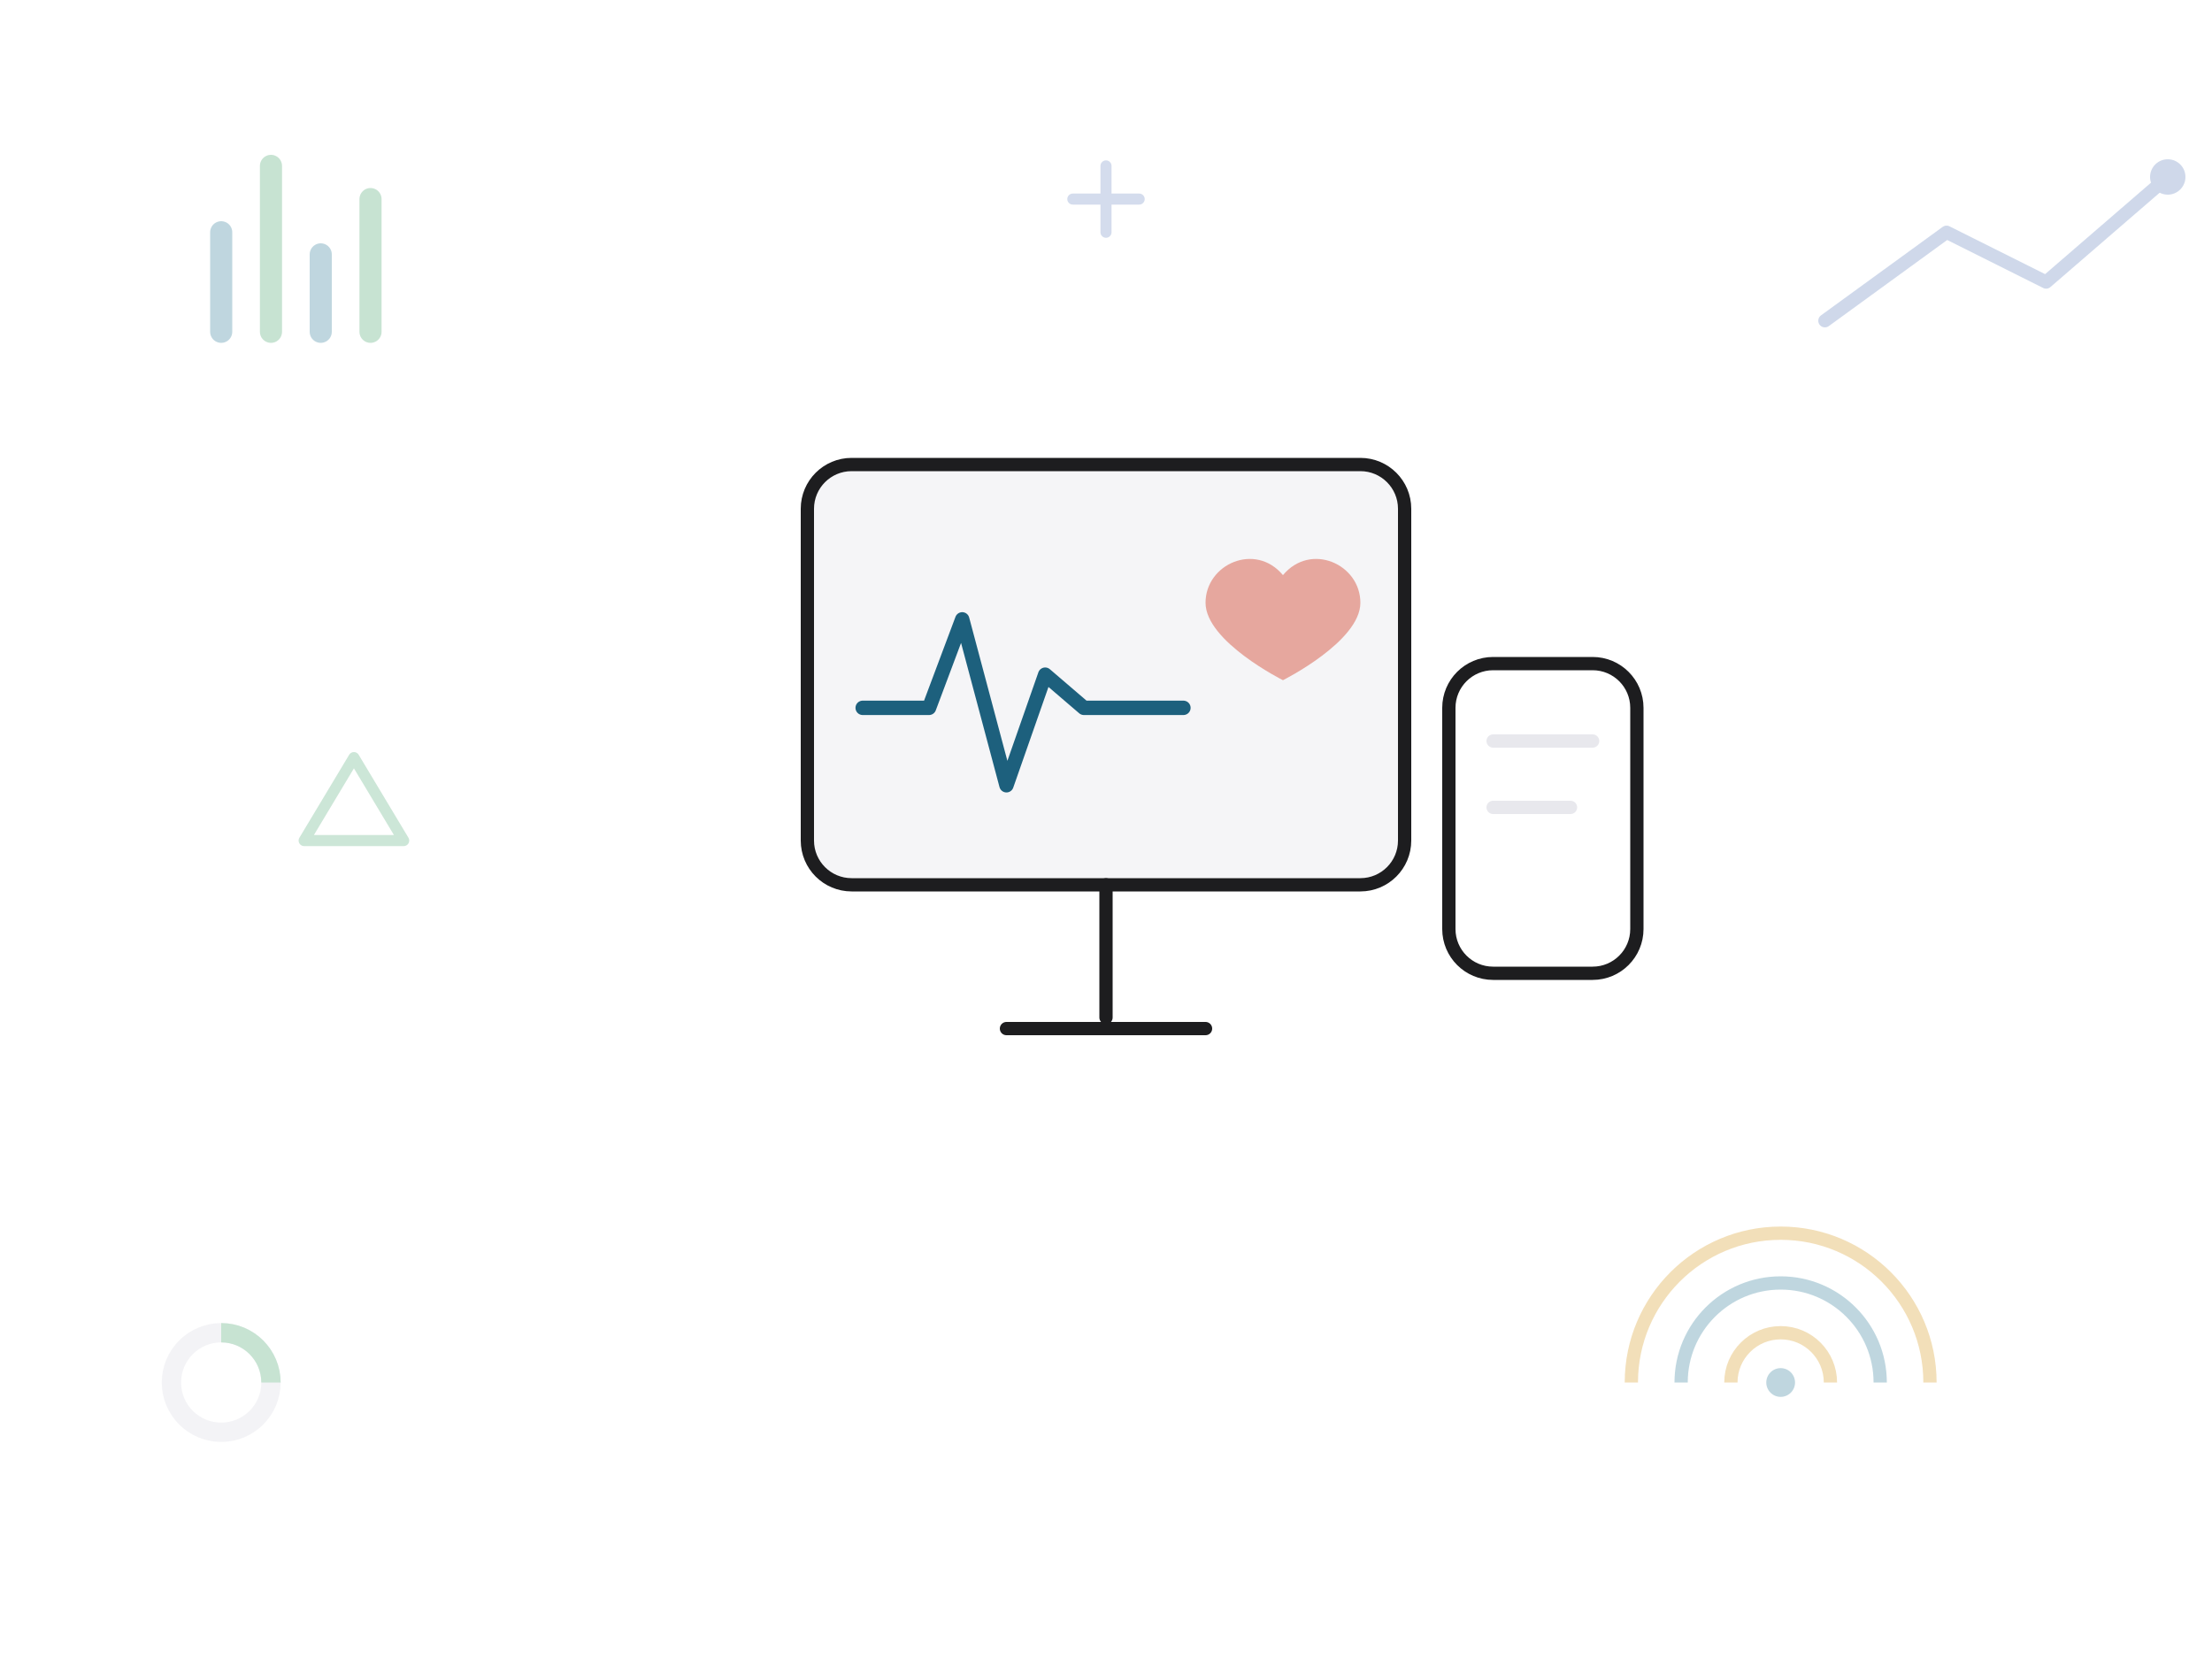
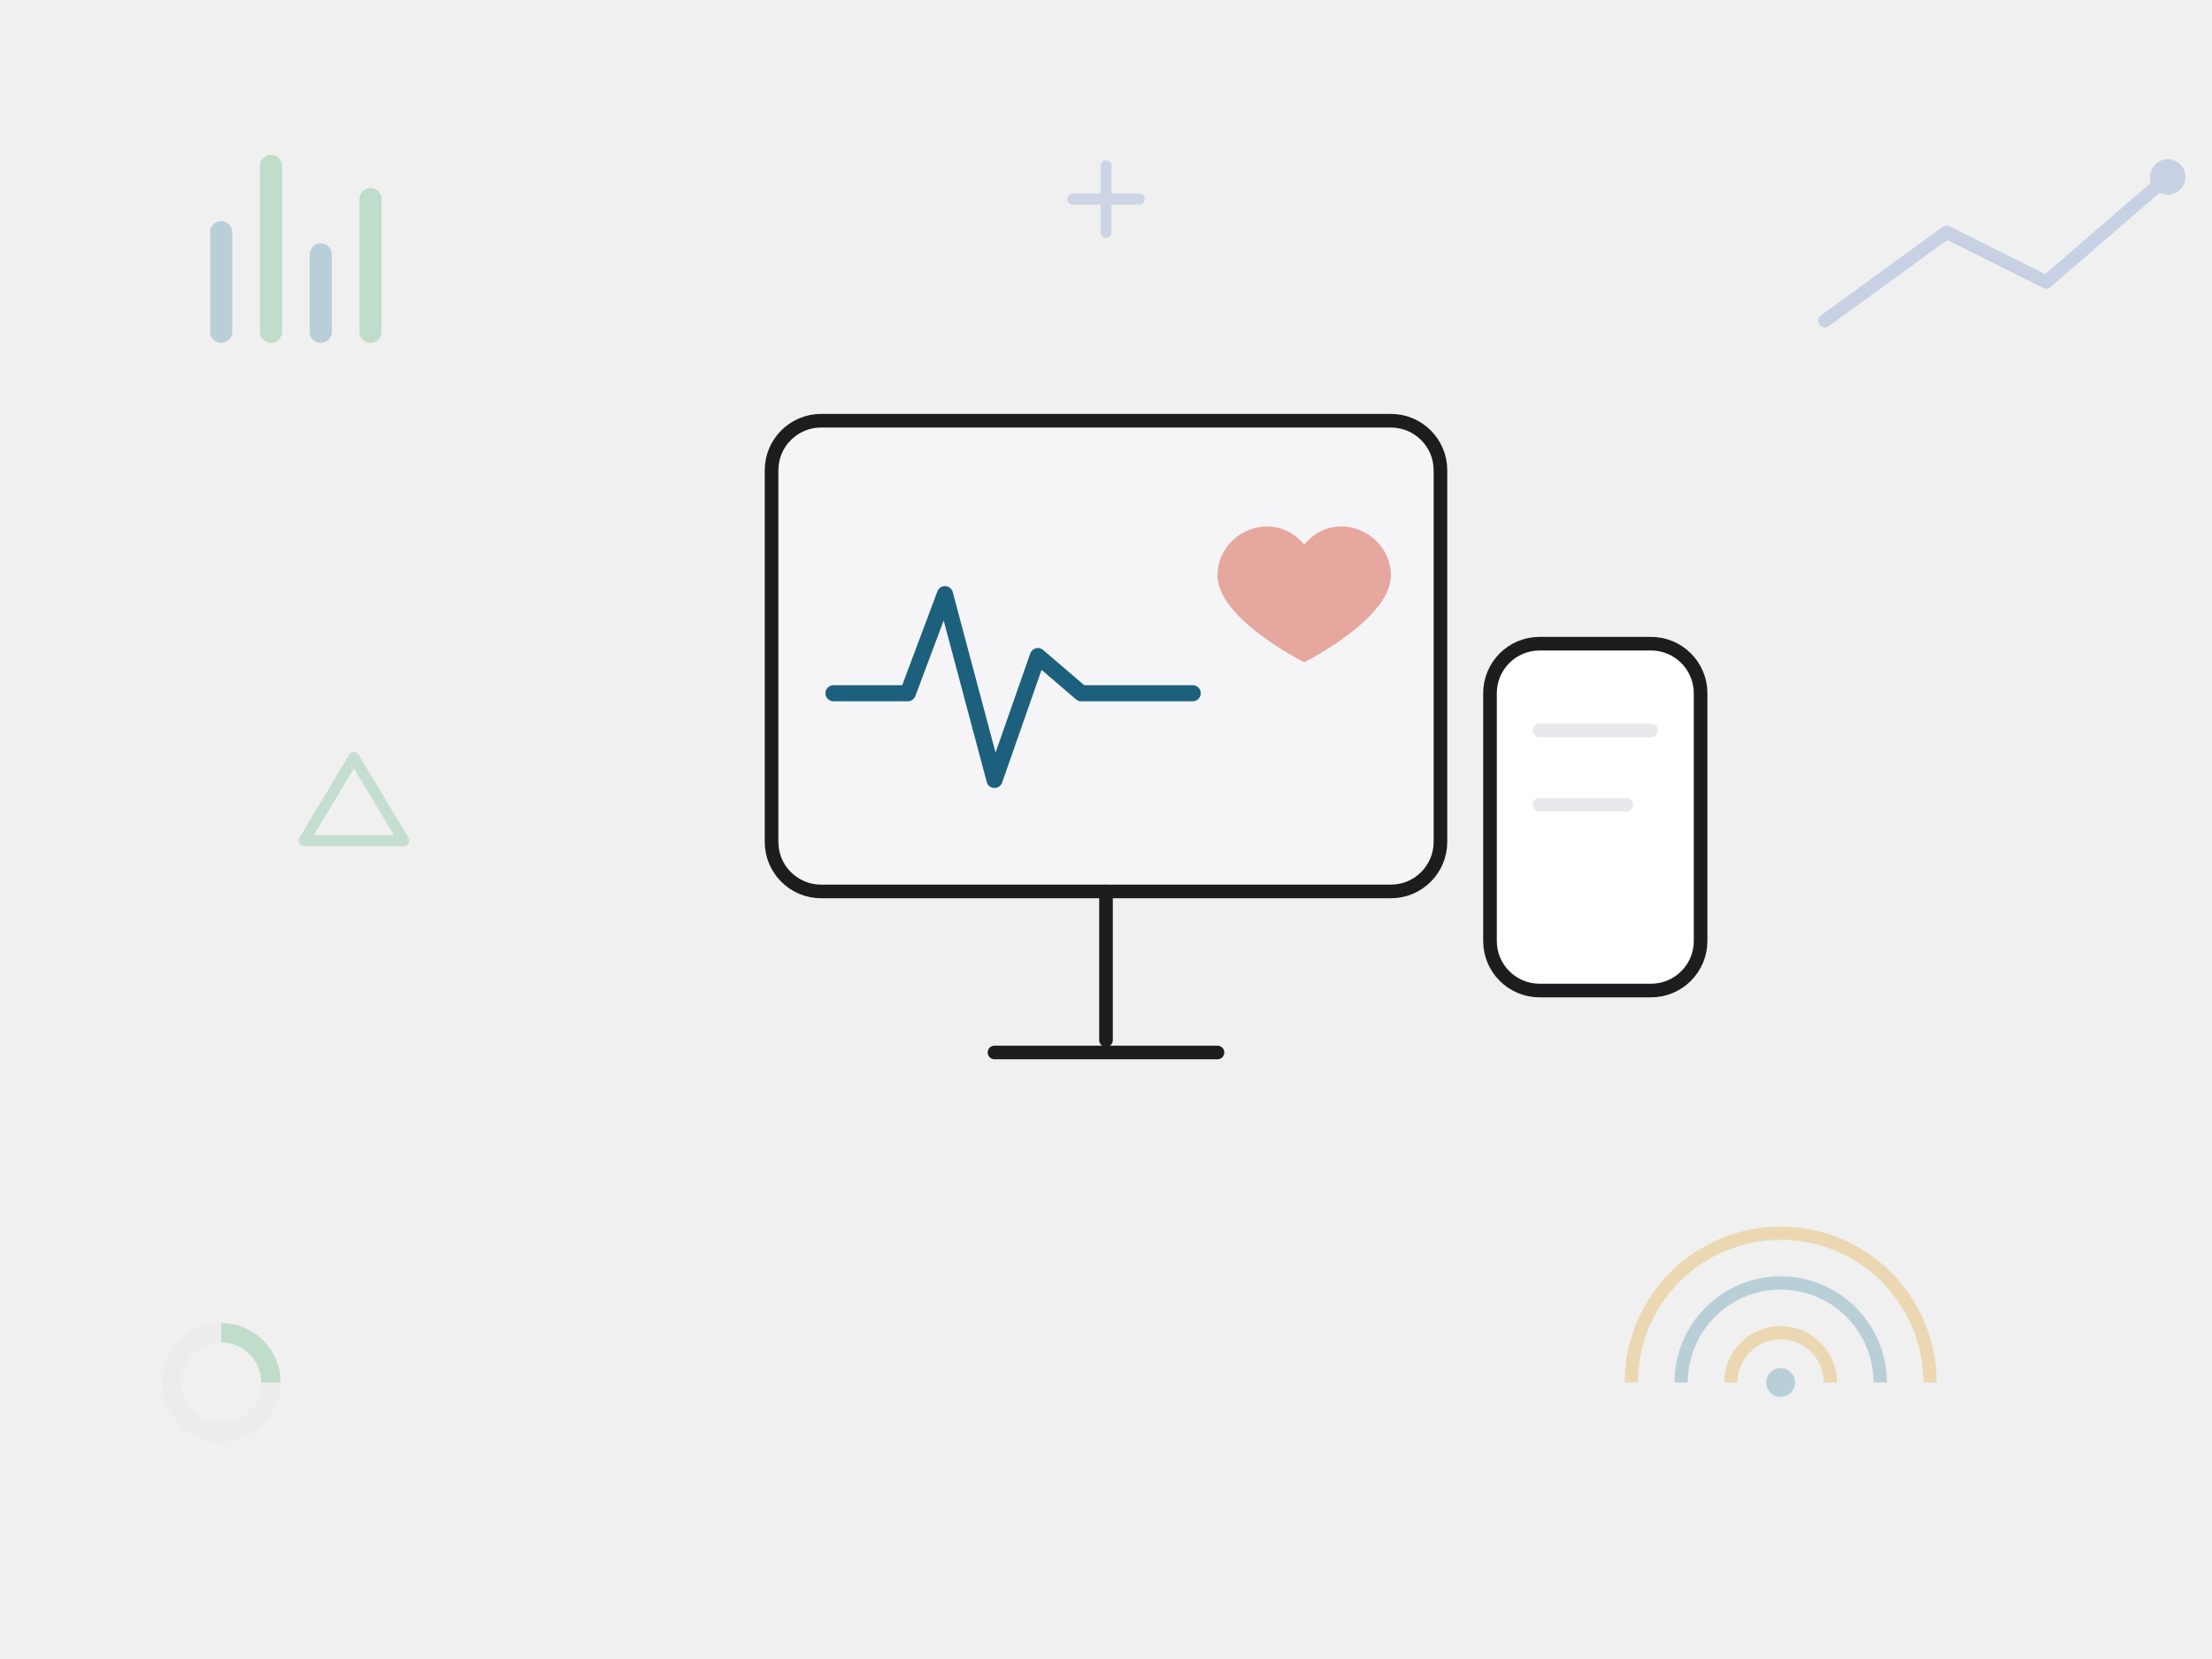
<svg xmlns="http://www.w3.org/2000/svg" width="400" height="300" viewBox="0 0 400 300">
-   <rect width="400" height="300" fill="#ffffff" />
  <g opacity="0.5">
    <g stroke-linecap="round">
      <line x1="40" y1="60" x2="40" y2="42" stroke="#7faec0" stroke-width="4" />
      <line x1="49" y1="60" x2="49" y2="30" stroke="#8fc7a6" stroke-width="4" />
      <line x1="58" y1="60" x2="58" y2="46" stroke="#7faec0" stroke-width="4" />
      <line x1="67" y1="60" x2="67" y2="36" stroke="#8fc7a6" stroke-width="4" />
    </g>
  </g>
  <g opacity="0.5">
    <g fill="none">
      <polyline points="330,58 352,42 370,51 392,32" stroke="#9fb2d6" stroke-width="2.4" stroke-linecap="round" stroke-linejoin="round" />
      <circle cx="392" cy="32" r="3.2" fill="#9fb2d6" />
    </g>
  </g>
  <g opacity="0.5">
    <g fill="none">
      <circle cx="40" cy="250" r="9" stroke="#e8e8ed" stroke-width="3.5" />
      <path d="M 40 241 A 9 9 0 0 1 49 250" stroke="#8fc7a6" stroke-width="3.5" />
    </g>
  </g>
  <g opacity="0.5">
    <g fill="none">
      <path d="M 313 250 A 9 9 0 0 1 331 250" stroke="#e6bf73" stroke-width="2.4" />
      <path d="M 304 250 A 18 18 0 0 1 340 250" stroke="#7faec0" stroke-width="2.4" />
      <path d="M 295 250 A 27 27 0 0 1 349 250" stroke="#e6bf73" stroke-width="2.4" />
      <circle cx="322" cy="250" r="2.6" fill="#7faec0" />
    </g>
  </g>
  <g opacity="0.45">
    <g stroke="#9fb2d6" stroke-width="2" stroke-linecap="round">
      <line x1="194" y1="36" x2="206" y2="36" />
      <line x1="200" y1="30" x2="200" y2="42" />
    </g>
  </g>
  <g opacity="0.45">
    <path d="M 64 137 l 9 15 l -18 0 z" fill="none" stroke="#8fc7a6" stroke-width="2" stroke-linejoin="round" />
  </g>
-   <g fill="none" stroke="#1d1d1f" stroke-width="2.4" stroke-linecap="round" stroke-linejoin="round">
+   <g transform="translate(200 150) scale(1.12) translate(-200 -150)" fill="none" stroke="#1d1d1f" stroke-width="2.2" stroke-linecap="round" stroke-linejoin="round">
    <rect x="146" y="84" width="108" height="76" rx="8" fill="#f5f5f7" />
    <polyline points="156,128 168,128 174,112 182,142 189,122 196,128 214,128" stroke="#1d607d" stroke-width="2.6" />
    <path d="M 232 104 c -5,-6 -14,-2 -14,5 c 0,7 14,14 14,14 c 0,0 14,-7 14,-14 c 0,-7 -9,-11 -14,-5 z" fill="#e6a79e" stroke="none" />
    <line x1="200" y1="160" x2="200" y2="184" />
    <line x1="182" y1="186" x2="218" y2="186" />
    <rect x="262" y="120" width="34" height="56" rx="8" fill="#ffffff" />
    <line x1="270" y1="134" x2="288" y2="134" stroke="#e8e8ed" />
    <line x1="270" y1="146" x2="284" y2="146" stroke="#e8e8ed" />
  </g>
</svg>
